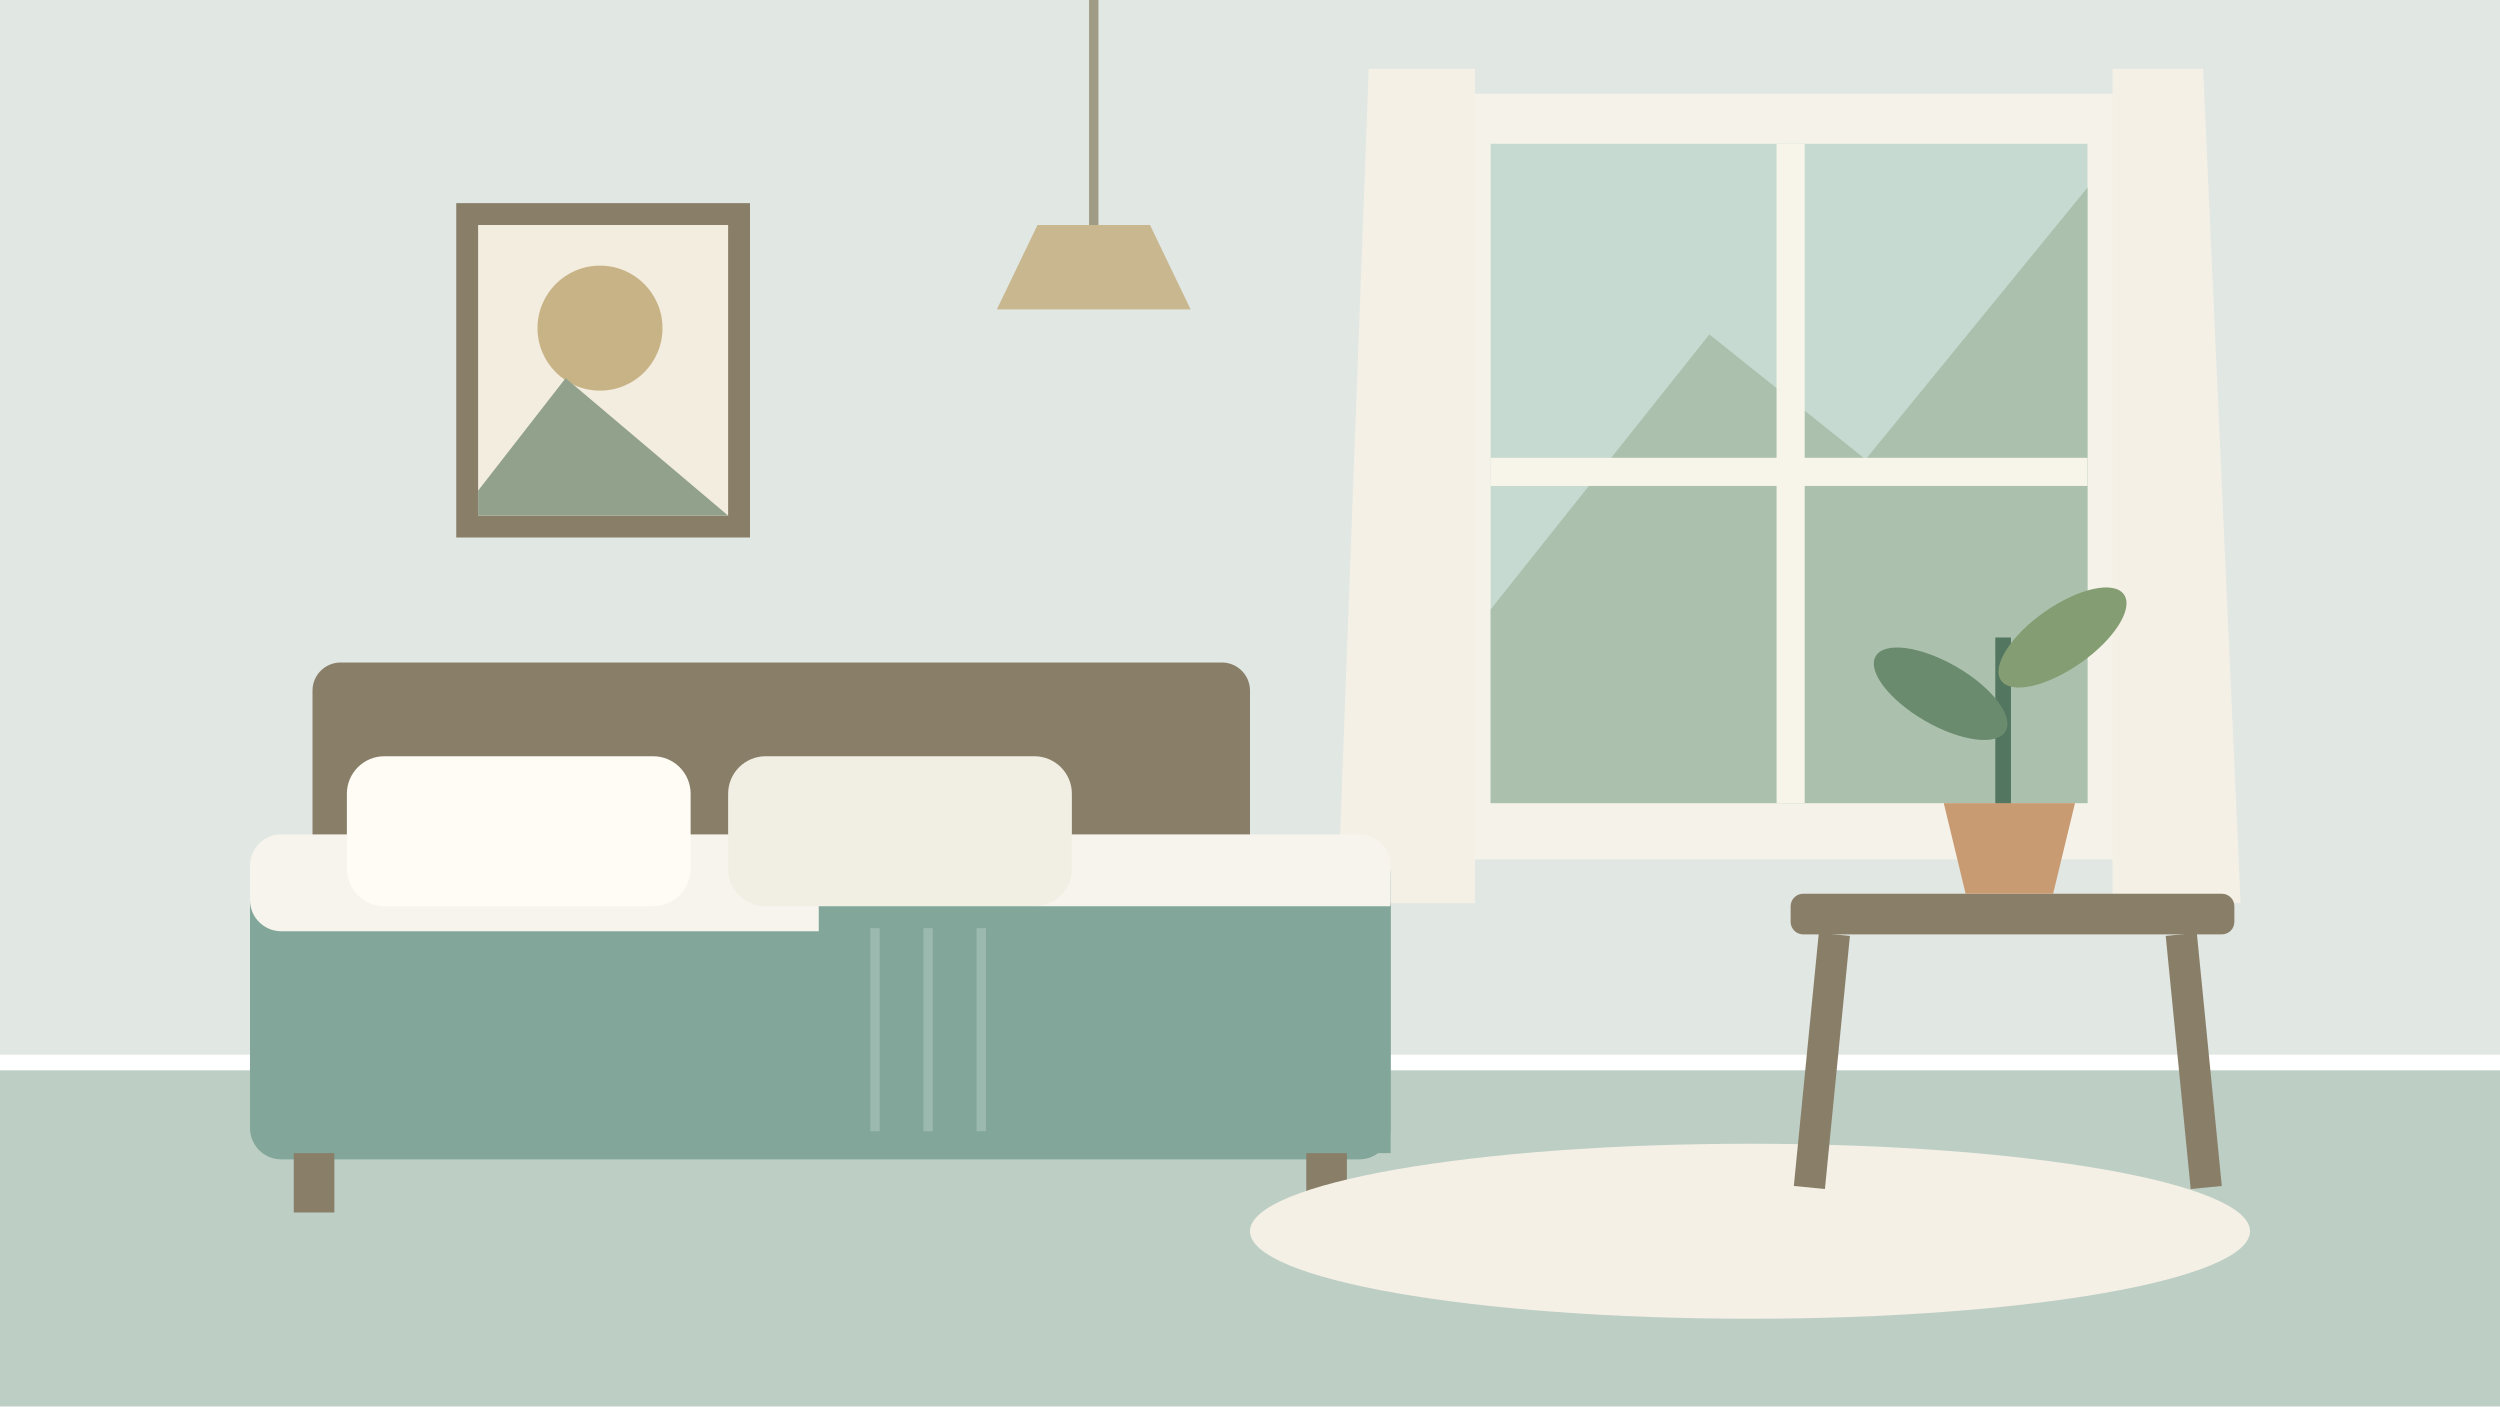
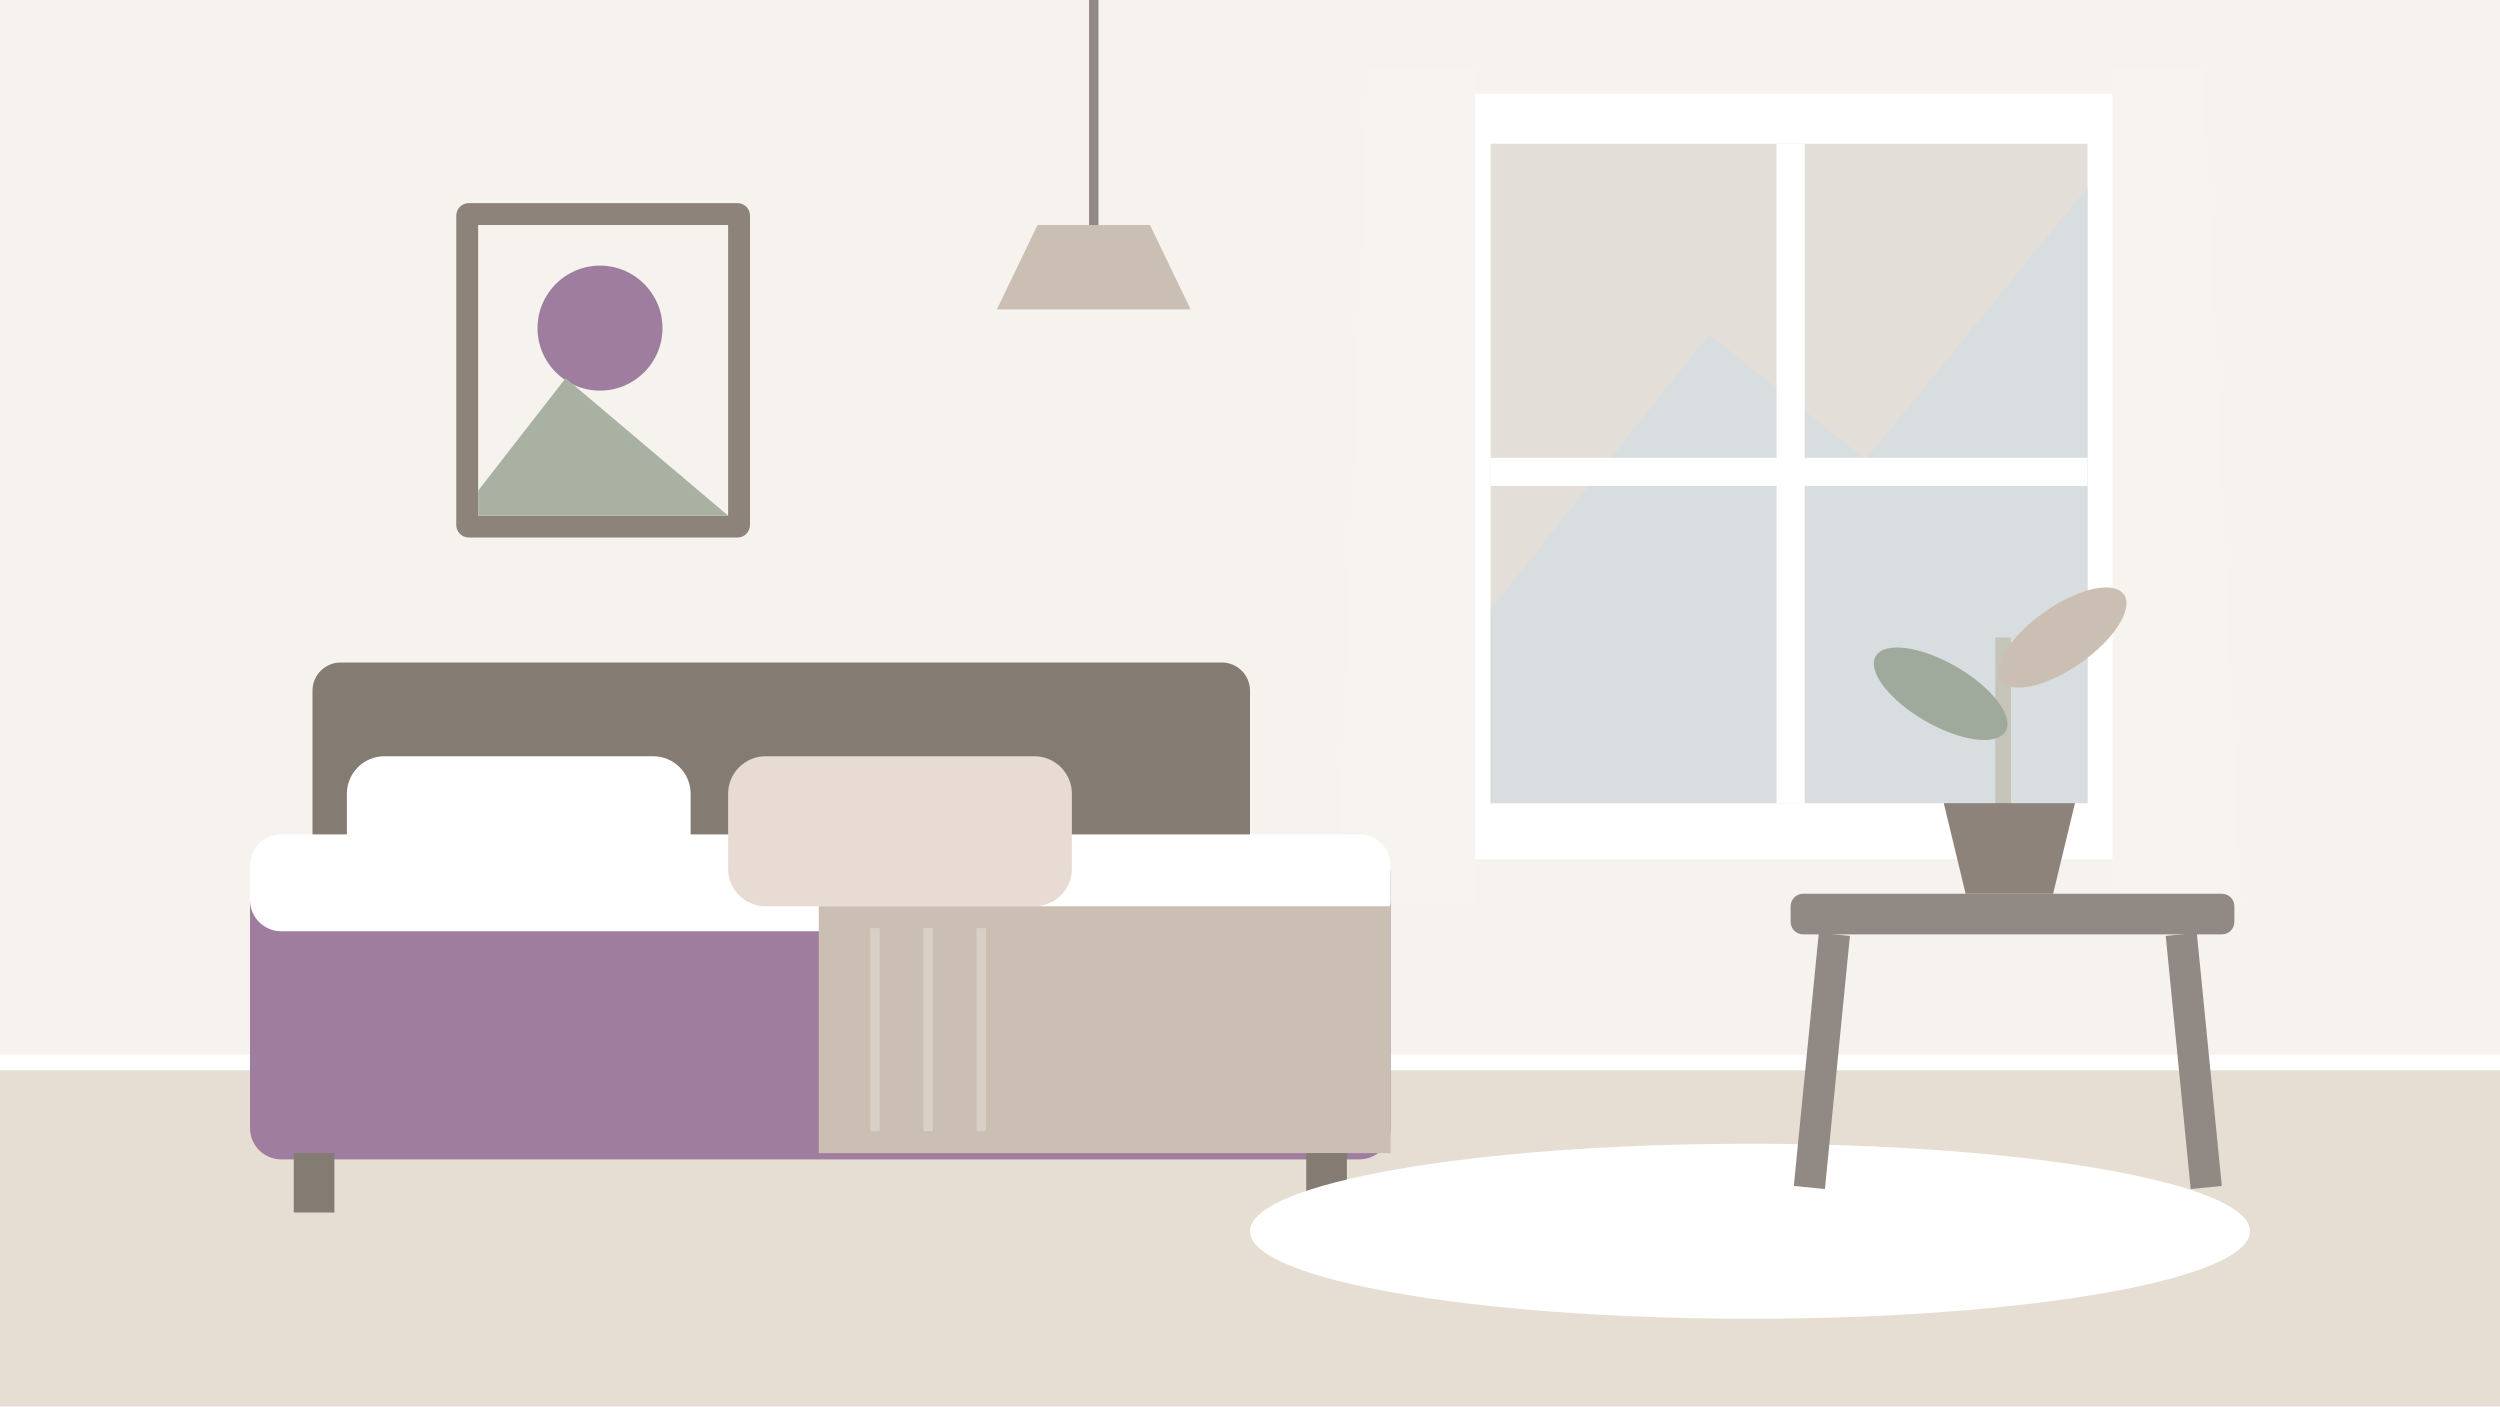
<svg xmlns="http://www.w3.org/2000/svg" width="800" height="450" viewBox="0 0 800 450">
-   <rect width="800" height="450" fill="#E1E7E3" />
-   <path d="M0 340h800v110H0Z" fill="#BDCEC5" />
+   <rect width="800" height="450" fill="#F6F3EF" />
+   <path d="M0 340h800v110H0Z" fill="#E6DED3" />
  <path d="M0 340h800" stroke="#FFFFFF" stroke-width="5" />
-   <rect x="460" y="30" width="225" height="245" rx="2" fill="#F5F3E9" />
-   <rect x="477" y="46" width="191" height="211" fill="#C7DAD1" />
-   <path d="m477 195 70-88 50 40 71-87v197H477" fill="#ABC1AD" />
-   <path d="M573 46v211M477 151h191" stroke="#F7F5E9" stroke-width="9" />
-   <path d="M438 22h34v267h-44ZM676 22h29l12 267h-41Z" fill="#F4F0E6" />
-   <rect x="100" y="212" width="300" height="131" rx="9" fill="#897F69" />
-   <rect x="80" y="270" width="365" height="101" rx="10" fill="#82A79A" />
-   <rect x="80" y="267" width="365" height="31" rx="10" fill="#F6F4EC" />
-   <rect x="111" y="242" width="110" height="48" rx="12" fill="#FEFCF5" />
-   <rect x="233" y="242" width="110" height="48" rx="12" fill="#F1EEE4" />
-   <path d="M262 290h183v79H262Z" fill="#82A79A" />
-   <path d="M280 297v65m17-65v65m17-65v65" stroke="#FFFFFF" stroke-opacity=".2" stroke-width="3" />
-   <rect x="94" y="369" width="13" height="19" fill="#897F69" />
-   <rect x="418" y="369" width="13" height="19" fill="#897F69" />
-   <ellipse cx="560" cy="394" rx="160" ry="28" fill="#F4F0E5" />
-   <rect x="573" y="286" width="142" height="13" rx="4" fill="#897F69" />
-   <path d="m587 299-8 81m119-81 8 81" stroke="#897F69" stroke-width="10" />
-   <path d="M641 269v-65" stroke="#527660" stroke-width="5" />
-   <ellipse cx="621" cy="222" rx="24" ry="10" transform="rotate(30 621 222)" fill="#6A8B6E" />
-   <ellipse cx="660" cy="204" rx="24" ry="10" transform="rotate(-35 660 204)" fill="#849D72" />
-   <path d="m622 257 7 29h28l7-29Z" fill="#C99B73" />
-   <rect x="146" y="65" width="94" height="107" fill="#897F69" />
-   <rect x="153" y="72" width="80" height="93" fill="#F3EDE0" />
-   <circle cx="192" cy="105" r="20" fill="#C8B386" />
-   <path d="m153 157 28-36 52 44h-80" fill="#91A18B" />
-   <path d="M350 0v74" stroke="#9F9B85" stroke-width="3" />
-   <path d="m319 99 13-27h36l13 27Z" fill="#C9B78F" />
+   <rect x="460" y="30" width="225" height="245" rx="4" fill="#FFFFFF" />
+   <rect x="477" y="46" width="191" height="211" fill="#E4DED8" />
+   <path d="m477 195 70-88 50 40 71-87v197H477" fill="#D8DDE0" />
+   <path d="M573 46v211M477 151h191" stroke="#FFFFFF" stroke-width="9" />
+   <path d="M438 22h34v267h-44ZM676 22h29l12 267h-41Z" fill="#F7F4F0" />
+   <rect x="100" y="212" width="300" height="131" rx="9" fill="#847B72" />
+   <rect x="80" y="270" width="365" height="101" rx="10" fill="#9E7D9E" />
+   <rect x="80" y="267" width="365" height="31" rx="10" fill="#FFFFFF" />
+   <rect x="111" y="242" width="110" height="48" rx="12" fill="#FFFFFF" />
+   <rect x="233" y="242" width="110" height="48" rx="12" fill="#E8DBD4" />
+   <path d="M262 290h183v79H262Z" fill="#CBBFB3" />
+   <path d="M280 297v65m17-65v65m17-65v65" stroke="#FFFFFF" stroke-opacity=".25" stroke-width="3" />
+   <rect x="94" y="369" width="13" height="19" fill="#847B72" />
+   <rect x="418" y="369" width="13" height="19" fill="#847B72" />
+   <ellipse cx="560" cy="394" rx="160" ry="28" fill="#FFFFFF" />
+   <rect x="573" y="286" width="142" height="13" rx="4" fill="#918984" />
+   <path d="m587 299-8 81m119-81 8 81" stroke="#918984" stroke-width="10" />
+   <path d="M641 269v-65" stroke="#C4C4B8" stroke-width="5" />
+   <ellipse cx="621" cy="222" rx="24" ry="10" transform="rotate(30 621 222)" fill="#A0AA9C" />
+   <ellipse cx="660" cy="204" rx="24" ry="10" transform="rotate(-35 660 204)" fill="#CBBFB3" />
+   <path d="m622 257 7 29h28l7-29Z" fill="#8D837B" />
+   <rect x="146" y="65" width="94" height="107" rx="4" fill="#8D837B" />
+   <rect x="153" y="72" width="80" height="93" fill="#F6F3EF" />
+   <circle cx="192" cy="105" r="20" fill="#9E7D9E" />
+   <path d="m153 157 28-36 52 44h-80" fill="#A9B2A2" />
+   <path d="M350 0v74" stroke="#918984" stroke-width="3" />
+   <path d="m319 99 13-27h36l13 27Z" fill="#CBBFB3" />
</svg>
